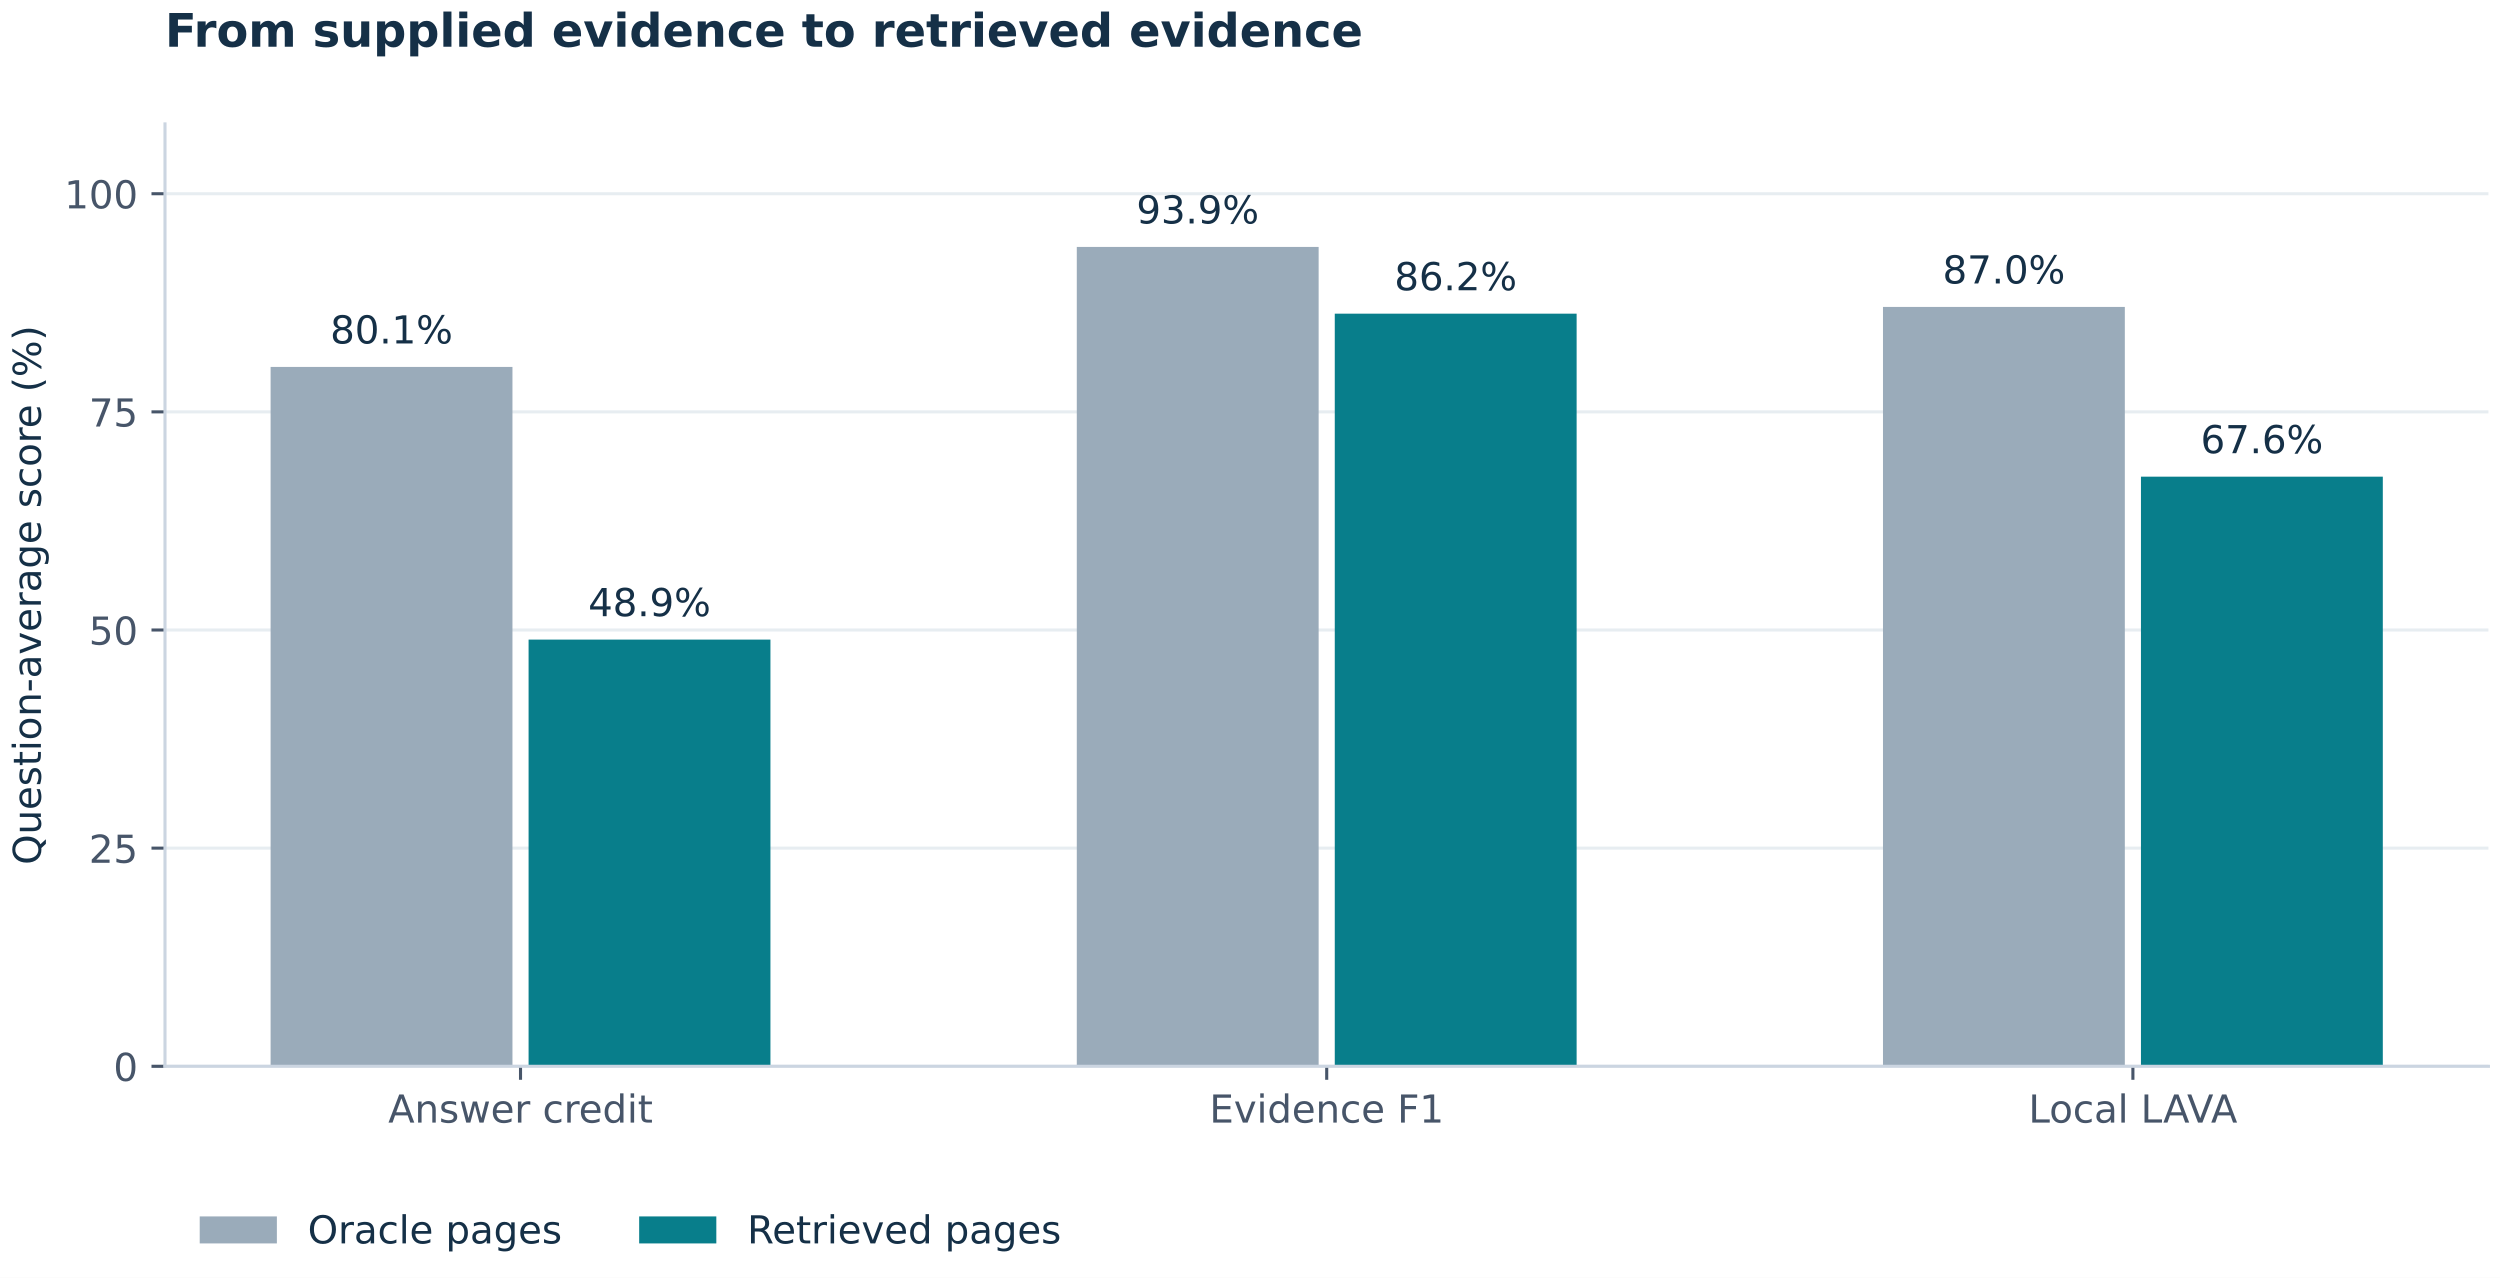
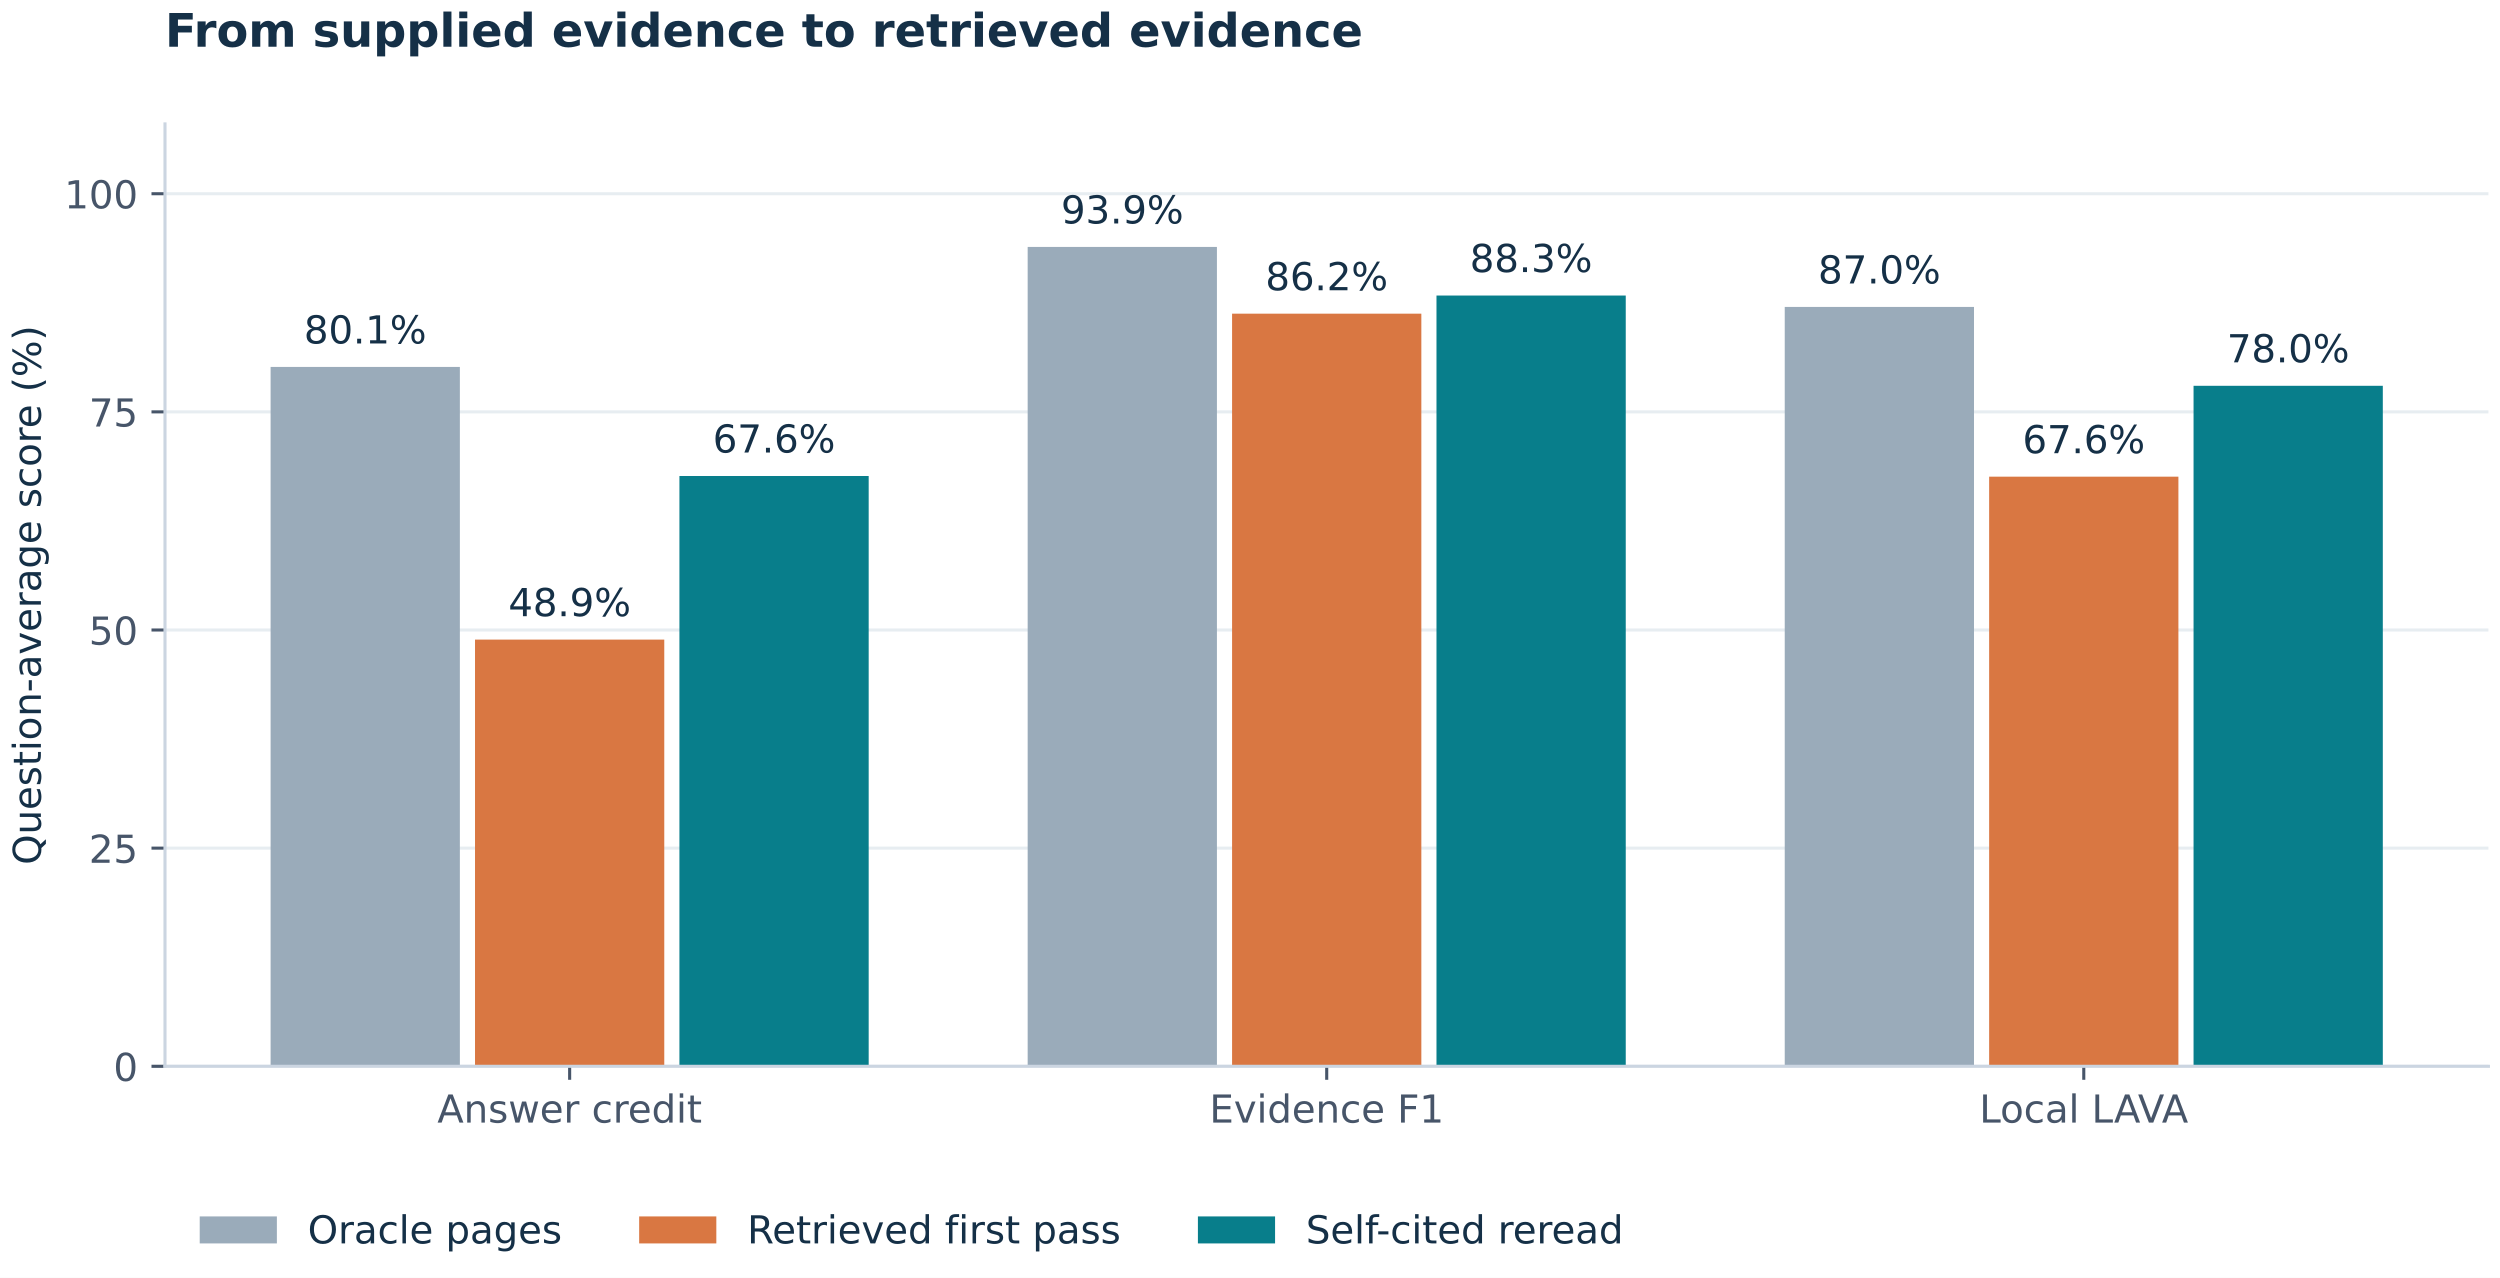
<svg xmlns="http://www.w3.org/2000/svg" xmlns:xlink="http://www.w3.org/1999/xlink" width="648pt" height="331.2pt" viewBox="0 0 648 331.2" version="1.1">
  <defs>
    <style type="text/css">*{stroke-linejoin: round; stroke-linecap: butt}</style>
  </defs>
  <g id="figure_1">
    <g id="patch_1">
-       <path d="M 0 331.2  L 648 331.2  L 648 0  L 0 0  z " style="fill: #ffffff" />
+       <path d="M 0 331.2 L 648 331.2 L 648 0 L 0 0 z " style="fill: #ffffff" />
    </g>
    <g id="axes_1">
      <g id="patch_2">
-         <path d="M 42.766 276.386  L 645 276.386  L 645 32.118  L 42.766 32.118  z " style="fill: #ffffff" />
+         <path d="M 42.766 276.386 L 645 276.386 L 645 32.118 L 42.766 32.118 z " style="fill: #ffffff" />
      </g>
      <g id="matplotlib.axis_1">
        <g id="xtick_1">
          <g id="line2d_1">
            <defs>
-               <path id="m2627d82370" d="M 0 0  L 0 3.5  " style="stroke: #475569; stroke-width: 0.8" />
+               <path id="m2627d82370" d="M 0 0 L 0 3.5 " style="stroke: #475569; stroke-width: 0.8" />
            </defs>
            <g>
-               <use xlink:href="#m2627d82370" x="134.919" y="276.386" style="fill: #475569; stroke: #475569; stroke-width: 0.8" />
+               <use xlink:href="#m2627d82370" x="147.652" y="276.386" style="fill: #475569; stroke: #475569; stroke-width: 0.8" />
            </g>
          </g>
          <g id="text_1">
-             <text style="font-size: 10px; font-family: 'DejaVu Sans'; text-anchor: middle; fill: #475569" x="134.919" y="290.984" transform="rotate(-0 134.9189 290.984)">Answer credit</text>
+             <text style="font-size: 10px; font-family: 'DejaVu Sans'; text-anchor: middle; fill: #475569" x="147.652" y="290.984" transform="rotate(-0 147.6515 290.984)">Answer credit</text>
          </g>
        </g>
        <g id="xtick_2">
          <g id="line2d_2">
            <g>
              <use xlink:href="#m2627d82370" x="343.883" y="276.386" style="fill: #475569; stroke: #475569; stroke-width: 0.8" />
            </g>
          </g>
          <g id="text_2">
            <text style="font-size: 10px; font-family: 'DejaVu Sans'; text-anchor: middle; fill: #475569" x="343.883" y="290.984" transform="rotate(-0 343.8828 290.984)">Evidence F1</text>
          </g>
        </g>
        <g id="xtick_3">
          <g id="line2d_3">
            <g>
-               <use xlink:href="#m2627d82370" x="552.847" y="276.386" style="fill: #475569; stroke: #475569; stroke-width: 0.8" />
+               <use xlink:href="#m2627d82370" x="540.114" y="276.386" style="fill: #475569; stroke: #475569; stroke-width: 0.8" />
            </g>
          </g>
          <g id="text_3">
-             <text style="font-size: 10px; font-family: 'DejaVu Sans'; text-anchor: middle; fill: #475569" x="552.847" y="290.984" transform="rotate(-0 552.8467 290.984)">Local LAVA</text>
+             <text style="font-size: 10px; font-family: 'DejaVu Sans'; text-anchor: middle; fill: #475569" x="540.114" y="290.984" transform="rotate(-0 540.1141 290.984)">Local LAVA</text>
          </g>
        </g>
      </g>
      <g id="matplotlib.axis_2">
        <g id="ytick_1">
          <g id="line2d_4">
-             <path d="M 42.766 276.386  L 645 276.386  " clip-path="url(#p6ce502608b)" style="fill: none; stroke: #e7edf1; stroke-width: 0.8; stroke-linecap: square" />
+             <path d="M 42.766 276.386 L 645 276.386 " clip-path="url(#p6ce502608b)" style="fill: none; stroke: #e7edf1; stroke-width: 0.8; stroke-linecap: square" />
          </g>
          <g id="line2d_5">
            <defs>
-               <path id="m578516b9ff" d="M 0 0  L -3.5 0  " style="stroke: #475569; stroke-width: 0.8" />
+               <path id="m578516b9ff" d="M 0 0 L -3.5 0 " style="stroke: #475569; stroke-width: 0.8" />
            </defs>
            <g>
              <use xlink:href="#m578516b9ff" x="42.766" y="276.386" style="fill: #475569; stroke: #475569; stroke-width: 0.8" />
            </g>
          </g>
          <g id="text_4">
            <text style="font-size: 10px; font-family: 'DejaVu Sans'; text-anchor: end; fill: #475569" x="35.766" y="280.185" transform="rotate(-0 35.76586 280.1848)">0</text>
          </g>
        </g>
        <g id="ytick_2">
          <g id="line2d_6">
-             <path d="M 42.766 219.842  L 645 219.842  " clip-path="url(#p6ce502608b)" style="fill: none; stroke: #e7edf1; stroke-width: 0.8; stroke-linecap: square" />
+             <path d="M 42.766 219.842 L 645 219.842 " clip-path="url(#p6ce502608b)" style="fill: none; stroke: #e7edf1; stroke-width: 0.8; stroke-linecap: square" />
          </g>
          <g id="line2d_7">
            <g>
              <use xlink:href="#m578516b9ff" x="42.766" y="219.842" style="fill: #475569; stroke: #475569; stroke-width: 0.8" />
            </g>
          </g>
          <g id="text_5">
            <text style="font-size: 10px; font-family: 'DejaVu Sans'; text-anchor: end; fill: #475569" x="35.766" y="223.641" transform="rotate(-0 35.76586 223.6415)">25</text>
          </g>
        </g>
        <g id="ytick_3">
          <g id="line2d_8">
-             <path d="M 42.766 163.299  L 645 163.299  " clip-path="url(#p6ce502608b)" style="fill: none; stroke: #e7edf1; stroke-width: 0.8; stroke-linecap: square" />
+             <path d="M 42.766 163.299 L 645 163.299 " clip-path="url(#p6ce502608b)" style="fill: none; stroke: #e7edf1; stroke-width: 0.8; stroke-linecap: square" />
          </g>
          <g id="line2d_9">
            <g>
              <use xlink:href="#m578516b9ff" x="42.766" y="163.299" style="fill: #475569; stroke: #475569; stroke-width: 0.8" />
            </g>
          </g>
          <g id="text_6">
            <text style="font-size: 10px; font-family: 'DejaVu Sans'; text-anchor: end; fill: #475569" x="35.766" y="167.098" transform="rotate(-0 35.76586 167.0981)">50</text>
          </g>
        </g>
        <g id="ytick_4">
          <g id="line2d_10">
-             <path d="M 42.766 106.756  L 645 106.756  " clip-path="url(#p6ce502608b)" style="fill: none; stroke: #e7edf1; stroke-width: 0.8; stroke-linecap: square" />
+             <path d="M 42.766 106.756 L 645 106.756 " clip-path="url(#p6ce502608b)" style="fill: none; stroke: #e7edf1; stroke-width: 0.8; stroke-linecap: square" />
          </g>
          <g id="line2d_11">
            <g>
              <use xlink:href="#m578516b9ff" x="42.766" y="106.756" style="fill: #475569; stroke: #475569; stroke-width: 0.8" />
            </g>
          </g>
          <g id="text_7">
            <text style="font-size: 10px; font-family: 'DejaVu Sans'; text-anchor: end; fill: #475569" x="35.766" y="110.555" transform="rotate(-0 35.76586 110.5548)">75</text>
          </g>
        </g>
        <g id="ytick_5">
          <g id="line2d_12">
-             <path d="M 42.766 50.212  L 645 50.212  " clip-path="url(#p6ce502608b)" style="fill: none; stroke: #e7edf1; stroke-width: 0.8; stroke-linecap: square" />
+             <path d="M 42.766 50.212 L 645 50.212 " clip-path="url(#p6ce502608b)" style="fill: none; stroke: #e7edf1; stroke-width: 0.8; stroke-linecap: square" />
          </g>
          <g id="line2d_13">
            <g>
              <use xlink:href="#m578516b9ff" x="42.766" y="50.212" style="fill: #475569; stroke: #475569; stroke-width: 0.8" />
            </g>
          </g>
          <g id="text_8">
            <text style="font-size: 10px; font-family: 'DejaVu Sans'; text-anchor: end; fill: #475569" x="35.766" y="54.011" transform="rotate(-0 35.76586 54.01145)">100</text>
          </g>
        </g>
        <g id="text_9">
          <text style="font-size: 10px; font-family: 'DejaVu Sans'; text-anchor: middle; fill: #153047" x="10.599" y="154.252" transform="rotate(-90 10.59868 154.252)">Question-average score (%)</text>
        </g>
      </g>
      <g id="patch_3">
-         <path d="M 70.14 276.386  L 132.829 276.386  L 132.829 95.11  L 70.14 95.11  z " clip-path="url(#p6ce502608b)" style="fill: #9aabba" />
+         <path d="M 70.14 276.386 L 119.198 276.386 L 119.198 95.11 L 70.14 95.11 z " clip-path="url(#p6ce502608b)" style="fill: #9aabba" />
      </g>
      <g id="patch_4">
-         <path d="M 279.104 276.386  L 341.793 276.386  L 341.793 64.012  L 279.104 64.012  z " clip-path="url(#p6ce502608b)" style="fill: #9aabba" />
+         <path d="M 266.371 276.386 L 315.429 276.386 L 315.429 64.012 L 266.371 64.012 z " clip-path="url(#p6ce502608b)" style="fill: #9aabba" />
      </g>
      <g id="patch_5">
-         <path d="M 488.068 276.386  L 550.757 276.386  L 550.757 79.561  L 488.068 79.561  z " clip-path="url(#p6ce502608b)" style="fill: #9aabba" />
+         <path d="M 462.603 276.386 L 511.661 276.386 L 511.661 79.561 L 462.603 79.561 z " clip-path="url(#p6ce502608b)" style="fill: #9aabba" />
      </g>
      <g id="patch_6">
-         <path d="M 137.009 276.386  L 199.698 276.386  L 199.698 165.79  L 137.009 165.79  z " clip-path="url(#p6ce502608b)" style="fill: #087e8b" />
+         <path d="M 123.123 276.386 L 172.18 276.386 L 172.18 165.79 L 123.123 165.79 z " clip-path="url(#p6ce502608b)" style="fill: #d97742" />
      </g>
      <g id="patch_7">
-         <path d="M 345.972 276.386  L 408.662 276.386  L 408.662 81.311  L 345.972 81.311  z " clip-path="url(#p6ce502608b)" style="fill: #087e8b" />
+         <path d="M 319.354 276.386 L 368.412 276.386 L 368.412 81.311 L 319.354 81.311 z " clip-path="url(#p6ce502608b)" style="fill: #d97742" />
      </g>
      <g id="patch_8">
-         <path d="M 554.936 276.386  L 617.625 276.386  L 617.625 123.55  L 554.936 123.55  z " clip-path="url(#p6ce502608b)" style="fill: #087e8b" />
+         <path d="M 515.585 276.386 L 564.643 276.386 L 564.643 123.55 L 515.585 123.55 z " clip-path="url(#p6ce502608b)" style="fill: #d97742" />
      </g>
      <g id="patch_9">
-         <path d="M 42.766 276.386  L 42.766 32.118  " style="fill: none; stroke: #cbd5e1; stroke-width: 0.8; stroke-linejoin: miter; stroke-linecap: square" />
+         <path d="M 176.105 276.386 L 225.163 276.386 L 225.163 123.382 L 176.105 123.382 z " clip-path="url(#p6ce502608b)" style="fill: #087e8b" />
      </g>
      <g id="patch_10">
-         <path d="M 42.766 276.386  L 645 276.386  " style="fill: none; stroke: #cbd5e1; stroke-width: 0.8; stroke-linejoin: miter; stroke-linecap: square" />
+         <path d="M 372.336 276.386 L 421.394 276.386 L 421.394 76.599 L 372.336 76.599 z " clip-path="url(#p6ce502608b)" style="fill: #087e8b" />
+       </g>
+       <g id="patch_11">
+         <path d="M 568.568 276.386 L 617.625 276.386 L 617.625 99.991 L 568.568 99.991 z " clip-path="url(#p6ce502608b)" style="fill: #087e8b" />
+       </g>
+       <g id="patch_12">
+         <path d="M 42.766 276.386 L 42.766 32.118 " style="fill: none; stroke: #cbd5e1; stroke-width: 0.8; stroke-linejoin: miter; stroke-linecap: square" />
+       </g>
+       <g id="patch_13">
+         <path d="M 42.766 276.386 L 645 276.386 " style="fill: none; stroke: #cbd5e1; stroke-width: 0.8; stroke-linejoin: miter; stroke-linecap: square" />
      </g>
      <g id="text_10">
-         <text style="font-size: 10px; font-family: 'DejaVu Sans'; text-anchor: middle; fill: #153047" x="101.485" y="89.031" transform="rotate(-0 101.4847 89.03065)">80.1%</text>
+         <text style="font-size: 10px; font-family: 'DejaVu Sans'; text-anchor: middle; fill: #153047" x="94.669" y="89.031" transform="rotate(-0 94.66905 89.03065)">80.1%</text>
      </g>
      <g id="text_11">
-         <text style="font-size: 10px; font-family: 'DejaVu Sans'; text-anchor: middle; fill: #153047" x="310.449" y="57.932" transform="rotate(-0 310.4486 57.93181)">93.9%</text>
+         <text style="font-size: 10px; font-family: 'DejaVu Sans'; text-anchor: middle; fill: #153047" x="290.9" y="57.932" transform="rotate(-0 290.9004 57.93181)">93.9%</text>
      </g>
      <g id="text_12">
-         <text style="font-size: 10px; font-family: 'DejaVu Sans'; text-anchor: middle; fill: #153047" x="519.412" y="73.481" transform="rotate(-0 519.4125 73.48123)">87.0%</text>
+         <text style="font-size: 10px; font-family: 'DejaVu Sans'; text-anchor: middle; fill: #153047" x="487.132" y="73.481" transform="rotate(-0 487.1317 73.48123)">87.0%</text>
      </g>
      <g id="text_13">
-         <text style="font-size: 10px; font-family: 'DejaVu Sans'; text-anchor: middle; fill: #153047" x="168.353" y="159.71" transform="rotate(-0 168.3532 159.7098)">48.9%</text>
+         <text style="font-size: 10px; font-family: 'DejaVu Sans'; text-anchor: middle; fill: #153047" x="147.652" y="159.71" transform="rotate(-0 147.6515 159.7098)">48.9%</text>
      </g>
      <g id="text_14">
-         <text style="font-size: 10px; font-family: 'DejaVu Sans'; text-anchor: middle; fill: #153047" x="377.317" y="75.231" transform="rotate(-0 377.317 75.23138)">86.2%</text>
+         <text style="font-size: 10px; font-family: 'DejaVu Sans'; text-anchor: middle; fill: #153047" x="343.883" y="75.231" transform="rotate(-0 343.8828 75.23138)">86.2%</text>
      </g>
      <g id="text_15">
-         <text style="font-size: 10px; font-family: 'DejaVu Sans'; text-anchor: middle; fill: #153047" x="586.281" y="117.471" transform="rotate(-0 586.2809 117.4706)">67.6%</text>
+         <text style="font-size: 10px; font-family: 'DejaVu Sans'; text-anchor: middle; fill: #153047" x="540.114" y="117.471" transform="rotate(-0 540.1141 117.4706)">67.6%</text>
      </g>
      <g id="text_16">
+         <text style="font-size: 10px; font-family: 'DejaVu Sans'; text-anchor: middle; fill: #153047" x="200.634" y="117.302" transform="rotate(-0 200.634 117.3023)">67.6%</text>
+       </g>
+       <g id="text_17">
+         <text style="font-size: 10px; font-family: 'DejaVu Sans'; text-anchor: middle; fill: #153047" x="396.865" y="70.519" transform="rotate(-0 396.8653 70.51944)">88.3%</text>
+       </g>
+       <g id="text_18">
+         <text style="font-size: 10px; font-family: 'DejaVu Sans'; text-anchor: middle; fill: #153047" x="593.097" y="93.911" transform="rotate(-0 593.0966 93.91088)">78.0%</text>
+       </g>
+       <g id="text_19">
        <text style="font-weight: 700; font-size: 12px; font-family: 'DejaVu Sans'; text-anchor: start; fill: #153047" x="42.766" y="12.118" transform="rotate(-0 42.76586 12.11837)">From supplied evidence to retrieved evidence</text>
      </g>
      <g id="legend_1">
-         <g id="patch_11">
-           <path d="M 51.766 322.296  L 71.766 322.296  L 71.766 315.296  L 51.766 315.296  z " style="fill: #9aabba" />
-         </g>
-         <g id="text_17">
+         <g id="patch_14">
+           <path d="M 51.766 322.296 L 71.766 322.296 L 71.766 315.296 L 51.766 315.296 z " style="fill: #9aabba" />
+         </g>
+         <g id="text_20">
          <text style="font-size: 10px; font-family: 'DejaVu Sans'; text-anchor: start; fill: #153047" x="79.766" y="322.296" transform="rotate(-0 79.76587 322.2961)">Oracle pages</text>
        </g>
-         <g id="patch_12">
-           <path d="M 165.672 322.296  L 185.672 322.296  L 185.672 315.296  L 165.672 315.296  z " style="fill: #087e8b" />
-         </g>
-         <g id="text_18">
-           <text style="font-size: 10px; font-family: 'DejaVu Sans'; text-anchor: start; fill: #153047" x="193.672" y="322.296" transform="rotate(-0 193.6721 322.2961)">Retrieved pages</text>
+         <g id="patch_15">
+           <path d="M 165.672 322.296 L 185.672 322.296 L 185.672 315.296 L 165.672 315.296 z " style="fill: #d97742" />
+         </g>
+         <g id="text_21">
+           <text style="font-size: 10px; font-family: 'DejaVu Sans'; text-anchor: start; fill: #153047" x="193.672" y="322.296" transform="rotate(-0 193.6721 322.2961)">Retrieved first pass</text>
+         </g>
+         <g id="patch_16">
+           <path d="M 310.497 322.296 L 330.497 322.296 L 330.497 315.296 L 310.497 315.296 z " style="fill: #087e8b" />
+         </g>
+         <g id="text_22">
+           <text style="font-size: 10px; font-family: 'DejaVu Sans'; text-anchor: start; fill: #153047" x="338.497" y="322.296" transform="rotate(-0 338.4971 322.2961)">Self-cited reread</text>
        </g>
      </g>
    </g>
  </g>
  <defs>
    <clipPath id="p6ce502608b">
      <rect x="42.766" y="32.118" width="602.234" height="244.267" />
    </clipPath>
  </defs>
</svg>
